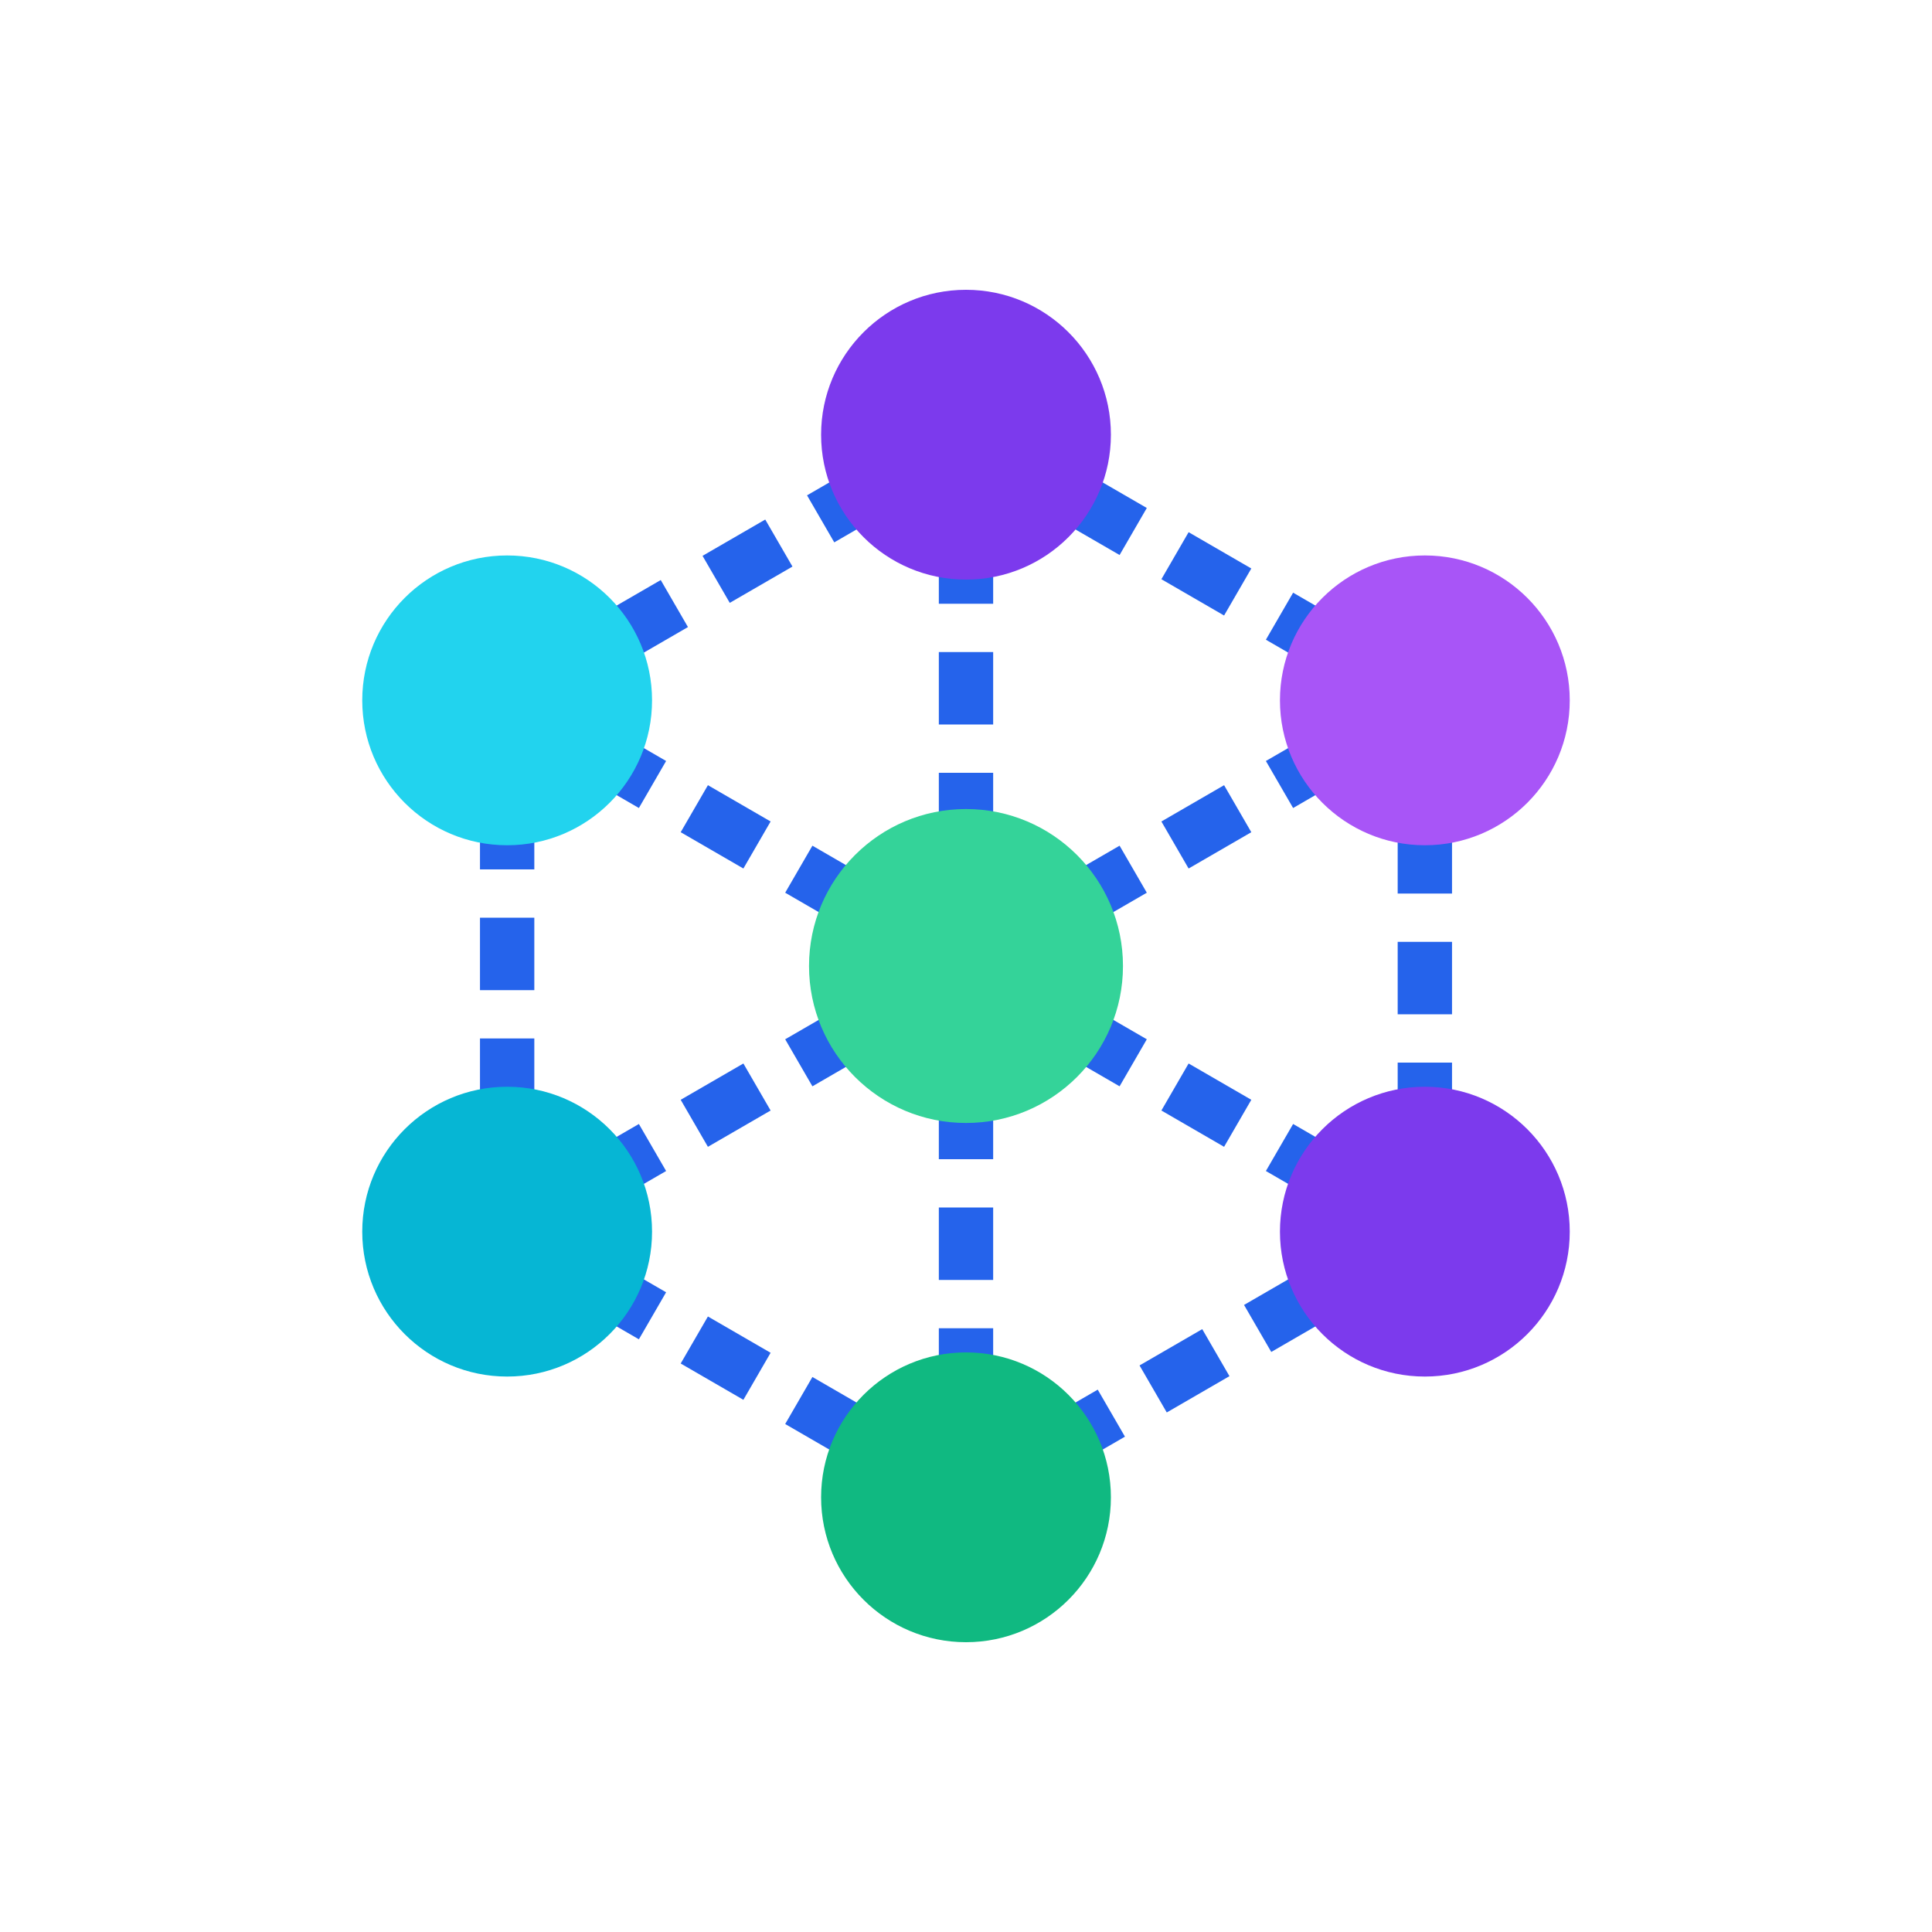
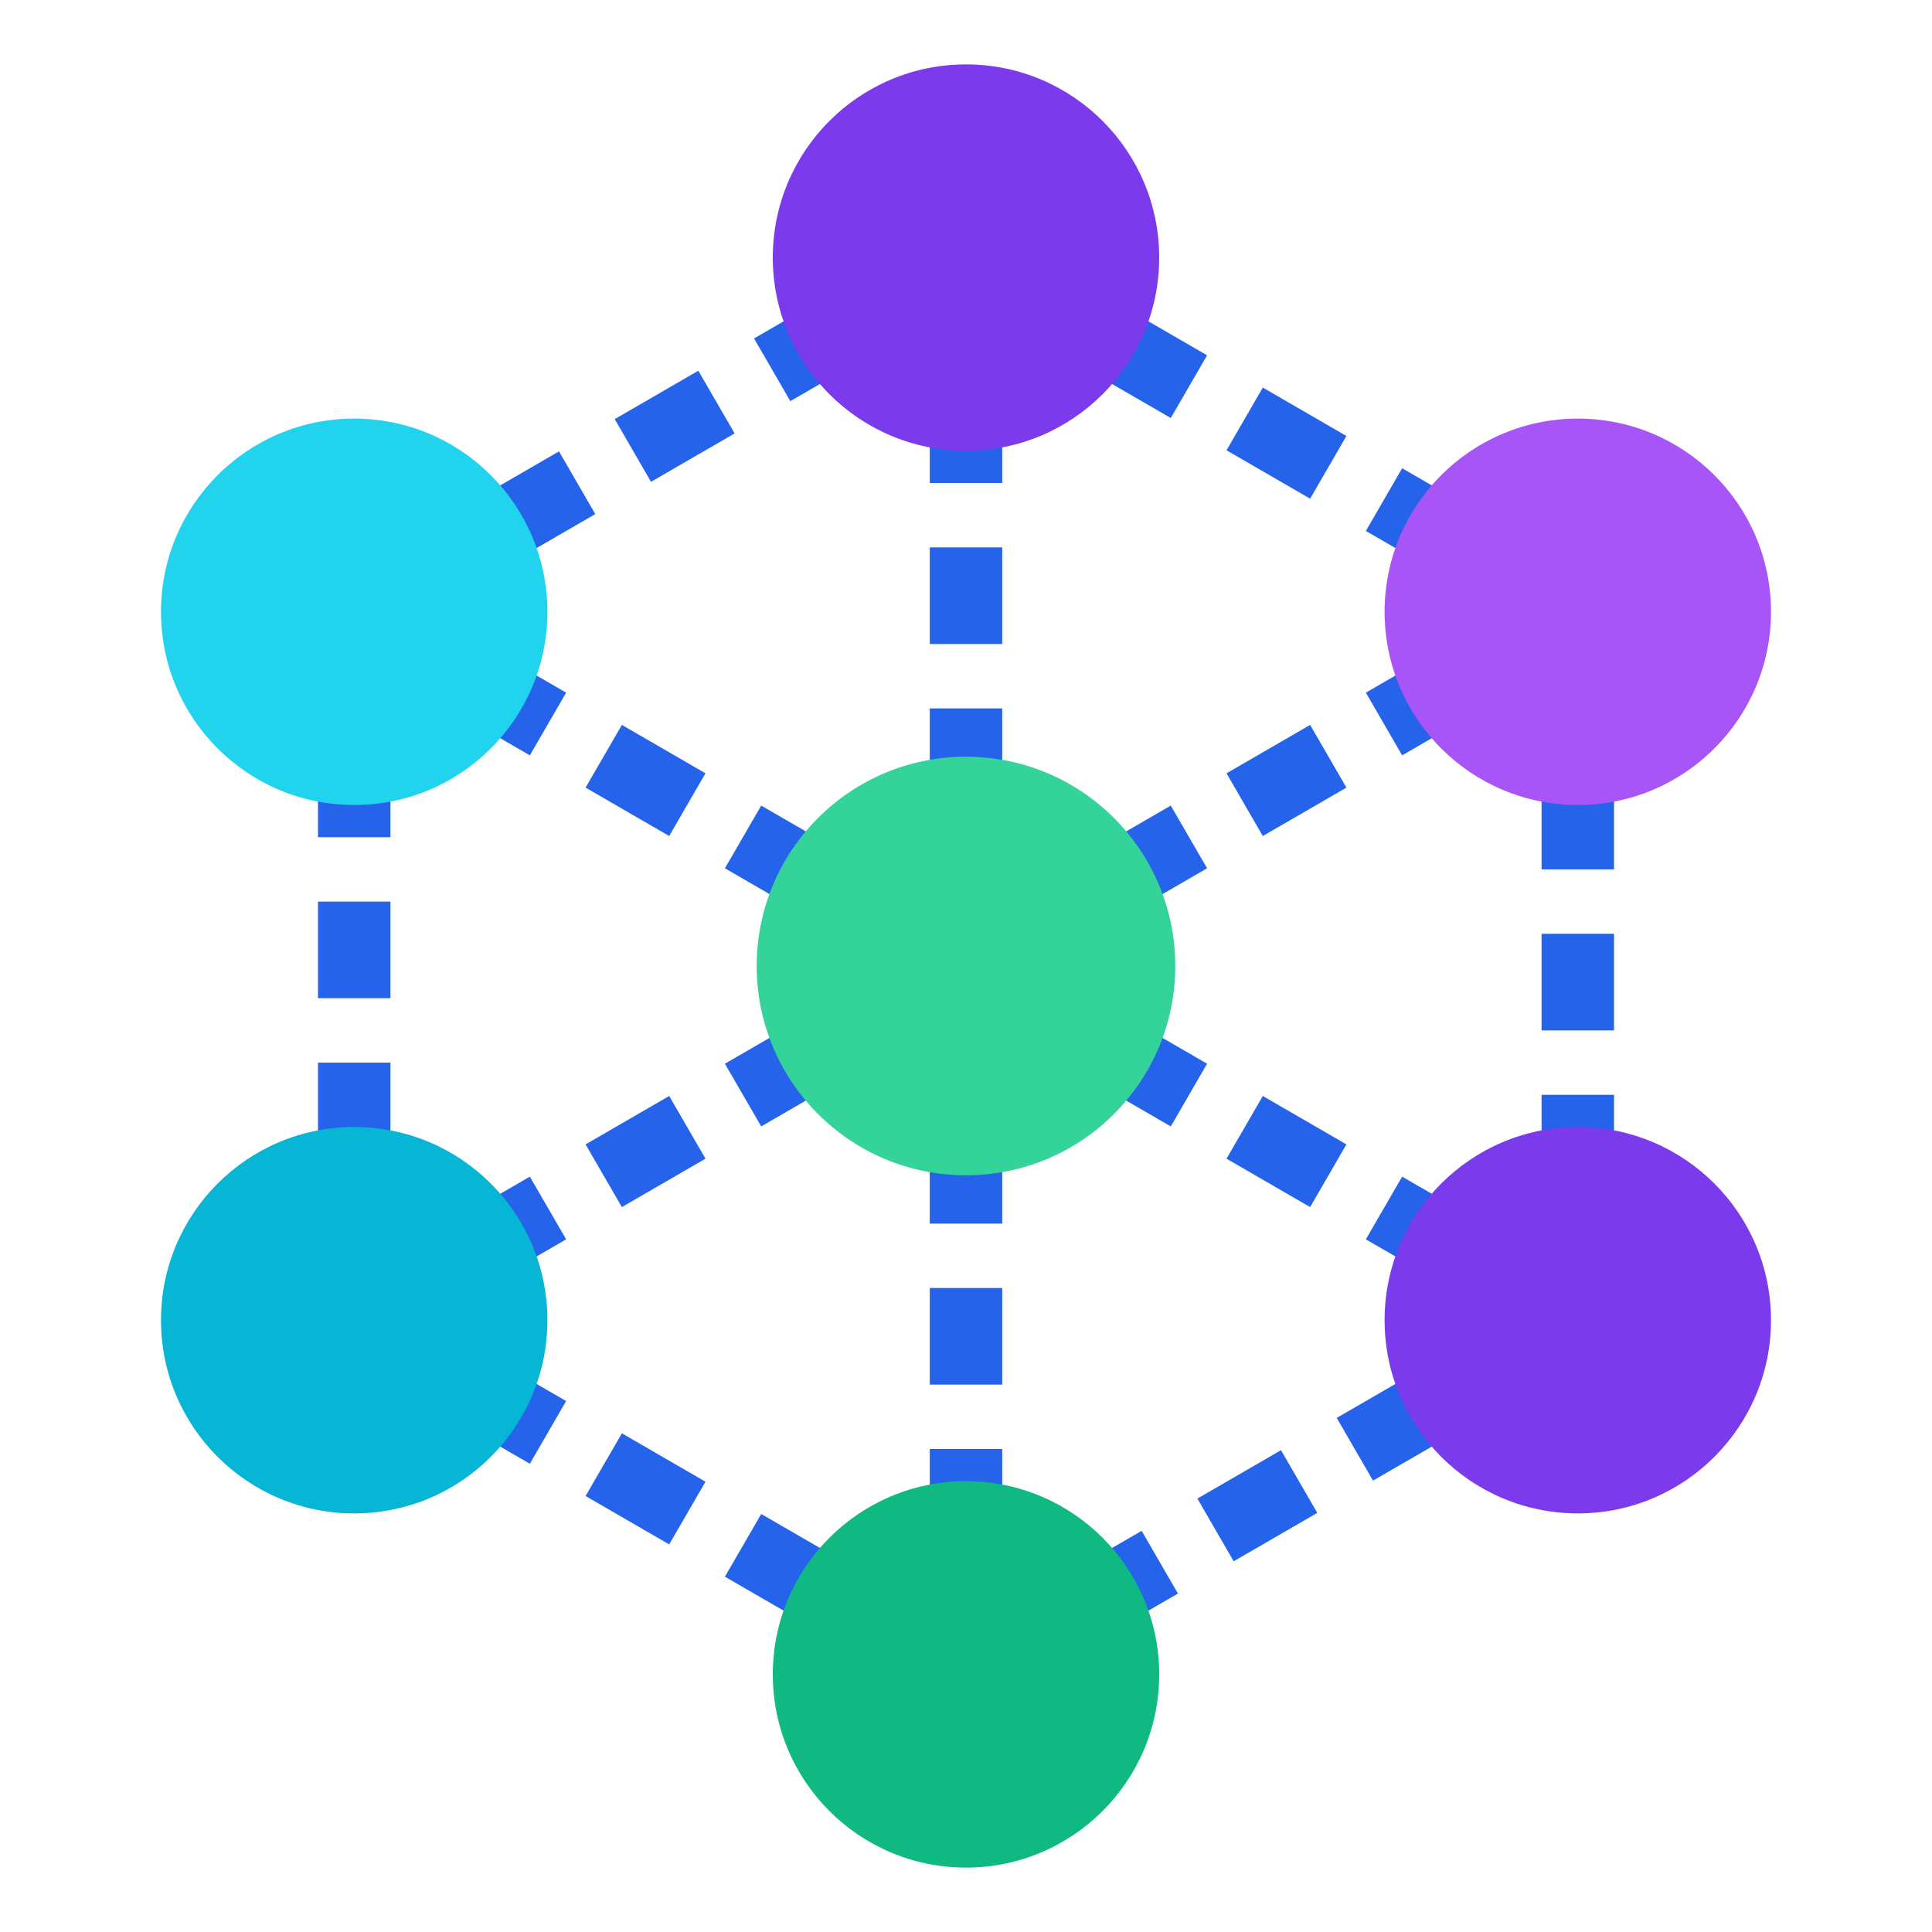
- <svg xmlns="http://www.w3.org/2000/svg" viewBox="0 0 32 32" width="32" height="32" role="img" aria-label="KubeAtlas">
+ <svg xmlns="http://www.w3.org/2000/svg" viewBox="4 4 24 24" width="32" height="32" role="img" aria-label="KubeAtlas">
  <style>
    .edge { stroke: #2563eb; }
    .top-fill { fill: #7c3aed; }
    @media (prefers-color-scheme: dark) {
      .edge { stroke: #3b82f6; }
      .top-fill { fill: #8b5cf6; }
    }
  </style>
  <g class="edge" stroke-width="0.9" stroke-dasharray="1.2 0.8" fill="none">
    <line x1="16" y1="16" x2="16" y2="7.2" />
    <line x1="16" y1="16" x2="23.6" y2="11.6" />
    <line x1="16" y1="16" x2="23.6" y2="20.4" />
    <line x1="16" y1="16" x2="16" y2="24.8" />
    <line x1="16" y1="16" x2="8.4" y2="20.4" />
    <line x1="16" y1="16" x2="8.4" y2="11.6" />
    <line x1="16" y1="7.2" x2="23.6" y2="11.6" />
    <line x1="23.6" y1="11.6" x2="23.6" y2="20.4" />
    <line x1="23.6" y1="20.4" x2="16" y2="24.8" />
    <line x1="16" y1="24.8" x2="8.4" y2="20.4" />
    <line x1="8.4" y1="20.4" x2="8.4" y2="11.6" />
    <line x1="8.4" y1="11.6" x2="16" y2="7.2" />
  </g>
  <circle cx="16" cy="7.2" r="2.4" class="top-fill" />
  <circle cx="23.6" cy="11.6" r="2.4" fill="#a855f7" />
  <circle cx="23.6" cy="20.4" r="2.4" fill="#7c3aed" />
  <circle cx="16" cy="24.8" r="2.4" fill="#10b981" />
  <circle cx="8.4" cy="20.4" r="2.4" fill="#06b6d4" />
  <circle cx="8.4" cy="11.6" r="2.4" fill="#22d3ee" />
  <circle cx="16" cy="16" r="2.6" fill="#34d399" />
</svg>
